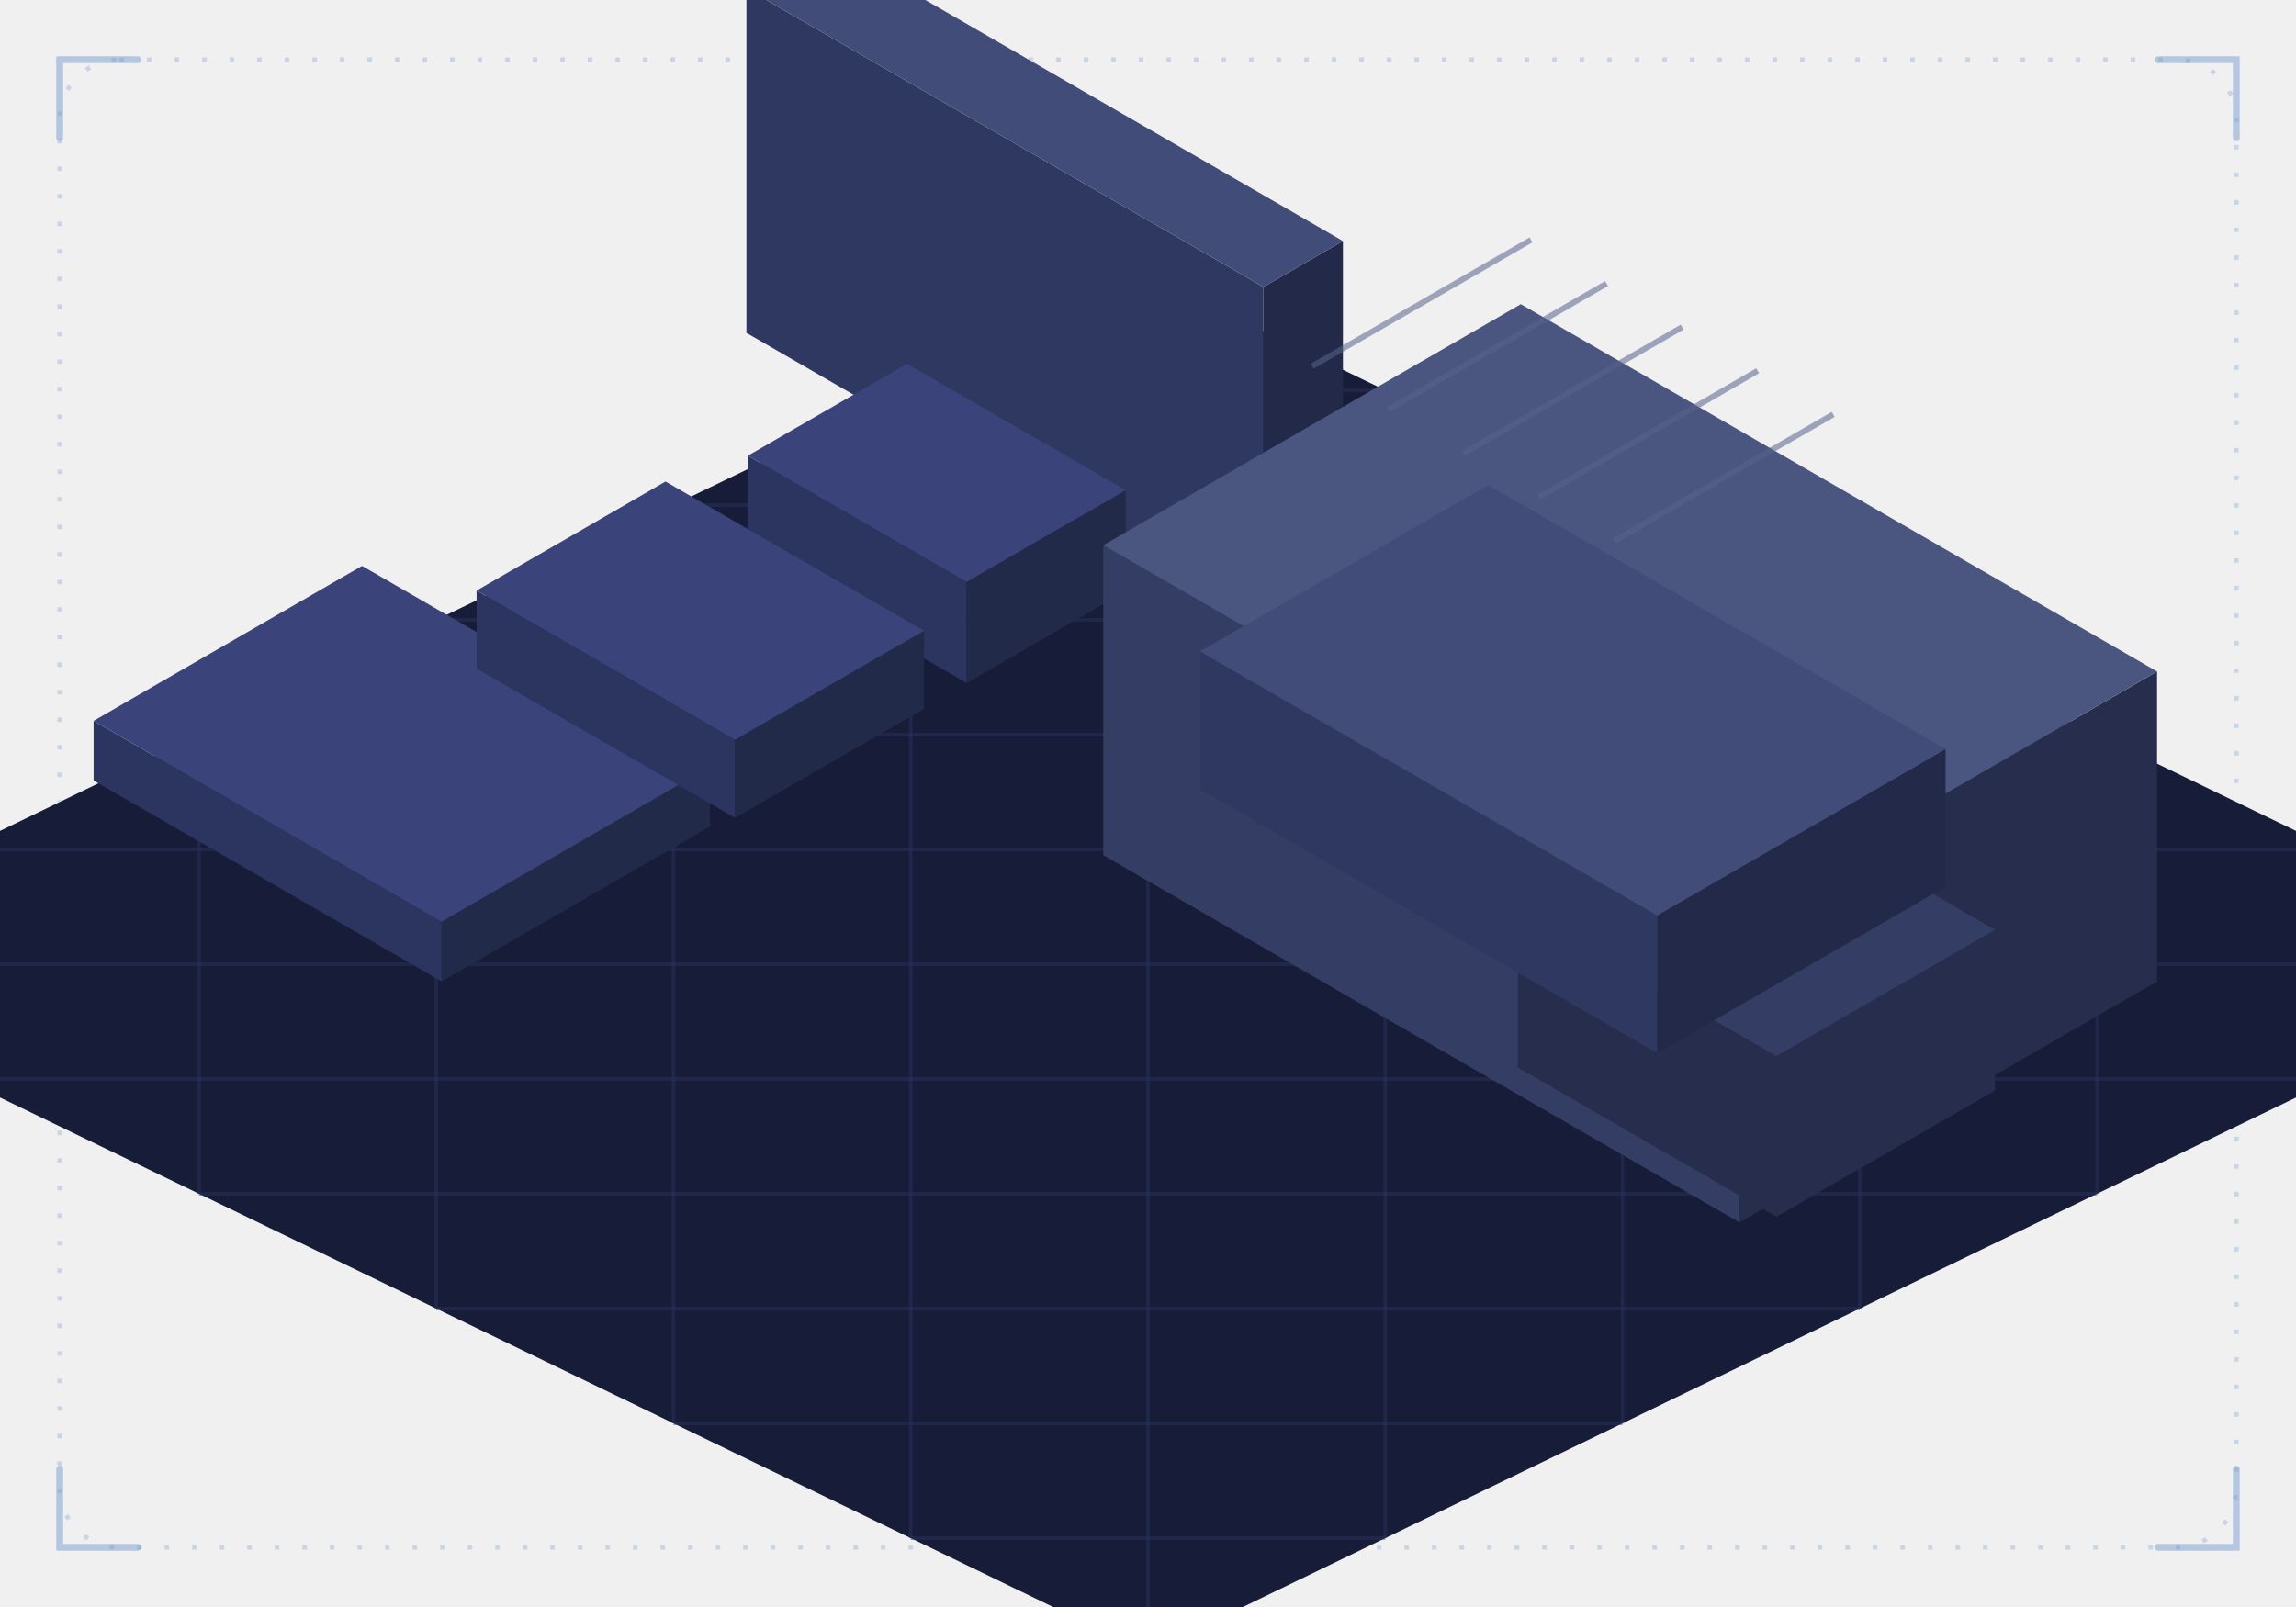
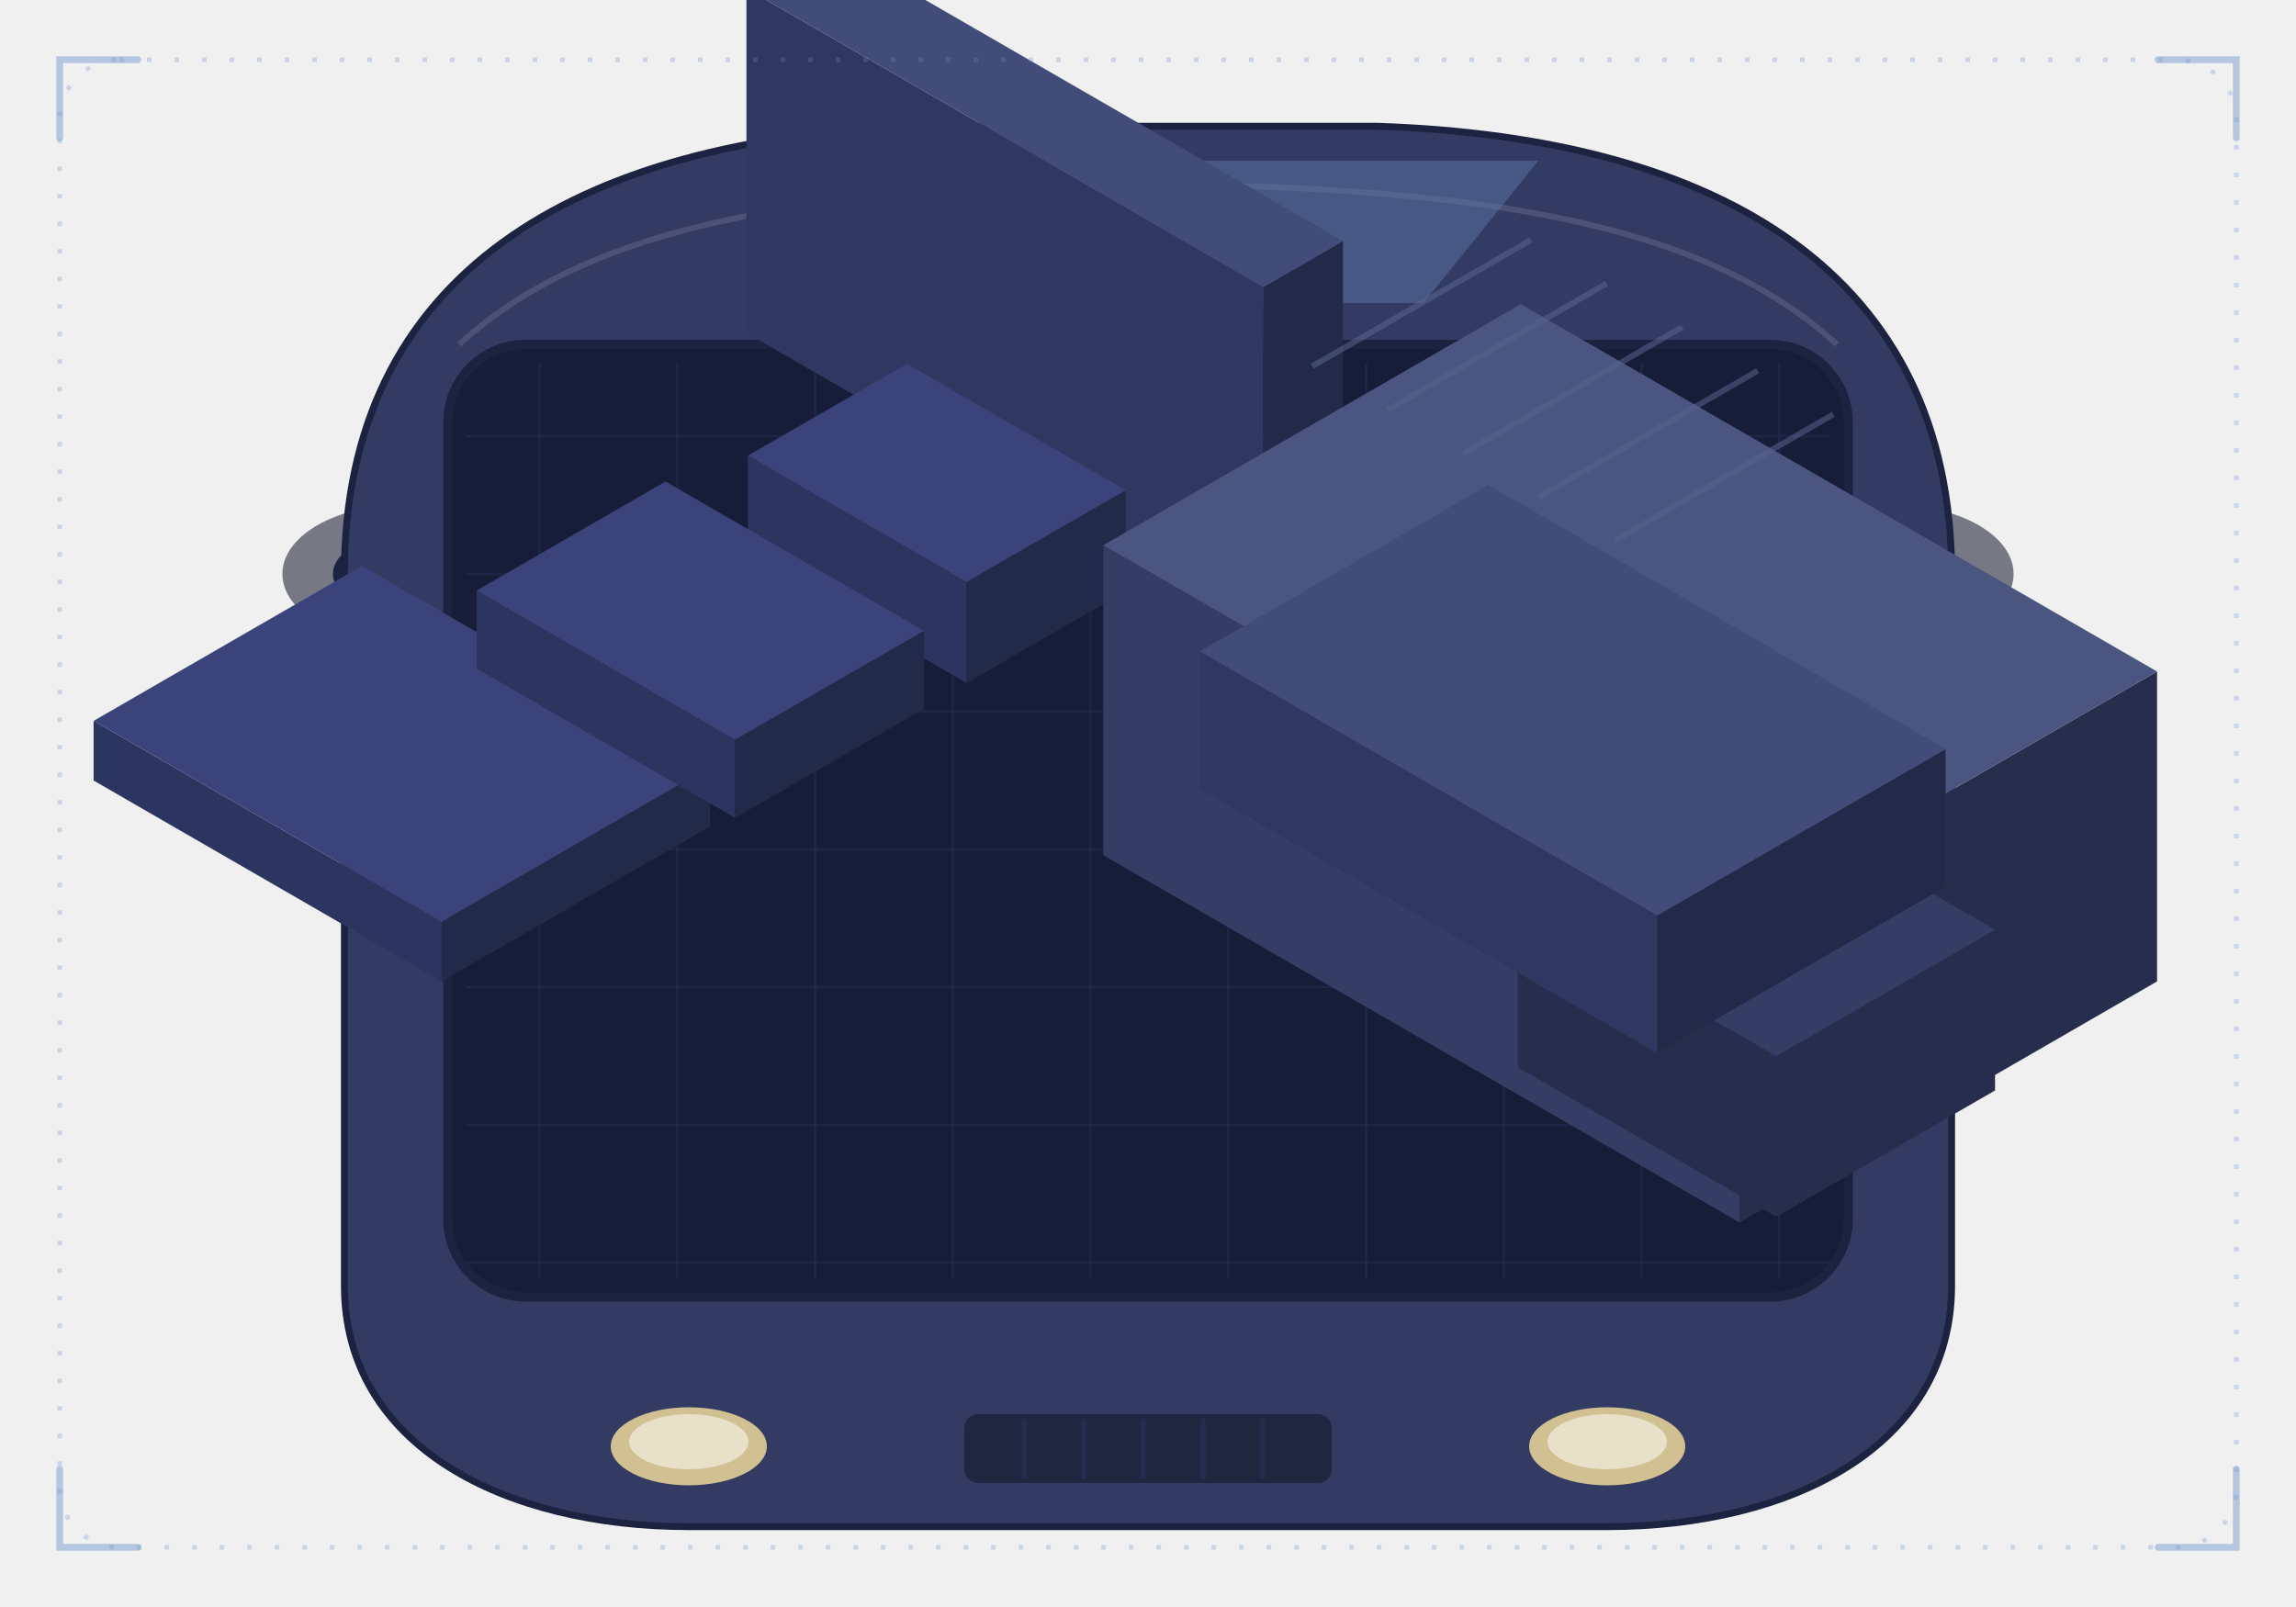
<svg xmlns="http://www.w3.org/2000/svg" viewBox="0 0 1000 700">
-   <rect x="26" y="26" width="948" height="648" rx="26" fill="none" stroke="#6590CB" stroke-width="2" opacity="0.28" stroke-dasharray="2 10" />
-   <path d="M 60 26 L 26 26 L 26 60" fill="none" stroke="#6590CB" stroke-width="3" opacity="0.43" stroke-linecap="round" />
-   <path d="M 940 26 L 974 26 L 974 60" fill="none" stroke="#6590CB" stroke-width="3" opacity="0.43" stroke-linecap="round" />
-   <path d="M 60 674 L 26 674 L 26 640" fill="none" stroke="#6590CB" stroke-width="3" opacity="0.43" stroke-linecap="round" />
-   <path d="M 940 674 L 974 674 L 974 640" fill="none" stroke="#6590CB" stroke-width="3" opacity="0.43" stroke-linecap="round" />
-   <polygon points="500,120 1120,420 500,720 -120,420" fill="#171d38" />
-   <line x1="-16.667" y1="370" x2="-16.667" y2="470" stroke="#28315c" stroke-width="1.5" opacity="0.5" />
-   <line x1="396.667" y1="170" x2="603.333" y2="170" stroke="#28315c" stroke-width="1.5" opacity="0.5" />
-   <line x1="86.667" y1="320" x2="86.667" y2="520" stroke="#28315c" stroke-width="1.5" opacity="0.5" />
-   <line x1="293.333" y1="220" x2="706.667" y2="220" stroke="#28315c" stroke-width="1.5" opacity="0.5" />
-   <line x1="190" y1="270" x2="190" y2="570" stroke="#28315c" stroke-width="1.5" opacity="0.5" />
-   <line x1="190" y1="270" x2="810" y2="270" stroke="#28315c" stroke-width="1.5" opacity="0.5" />
-   <line x1="293.333" y1="220" x2="293.333" y2="620" stroke="#28315c" stroke-width="1.5" opacity="0.5" />
-   <line x1="86.667" y1="320" x2="913.333" y2="320" stroke="#28315c" stroke-width="1.5" opacity="0.5" />
-   <line x1="396.667" y1="170" x2="396.667" y2="670" stroke="#28315c" stroke-width="1.5" opacity="0.5" />
-   <line x1="-16.667" y1="370" x2="1016.667" y2="370" stroke="#28315c" stroke-width="1.5" opacity="0.5" />
-   <line x1="500" y1="120" x2="500" y2="720" stroke="#28315c" stroke-width="1.5" opacity="0.5" />
-   <line x1="-120" y1="420" x2="1120" y2="420" stroke="#28315c" stroke-width="1.5" opacity="0.5" />
-   <line x1="603.333" y1="170" x2="603.333" y2="670" stroke="#28315c" stroke-width="1.5" opacity="0.5" />
-   <line x1="-16.667" y1="470" x2="1016.667" y2="470" stroke="#28315c" stroke-width="1.5" opacity="0.5" />
-   <line x1="706.667" y1="220" x2="706.667" y2="620" stroke="#28315c" stroke-width="1.5" opacity="0.5" />
-   <line x1="86.667" y1="520" x2="913.333" y2="520" stroke="#28315c" stroke-width="1.5" opacity="0.5" />
-   <line x1="810" y1="270" x2="810" y2="570" stroke="#28315c" stroke-width="1.5" opacity="0.5" />
-   <line x1="190" y1="570" x2="810" y2="570" stroke="#28315c" stroke-width="1.5" opacity="0.5" />
-   <line x1="913.333" y1="320" x2="913.333" y2="520" stroke="#28315c" stroke-width="1.5" opacity="0.5" />
-   <line x1="293.333" y1="620" x2="706.667" y2="620" stroke="#28315c" stroke-width="1.5" opacity="0.5" />
-   <line x1="1016.667" y1="370" x2="1016.667" y2="470" stroke="#28315c" stroke-width="1.5" opacity="0.5" />
-   <line x1="396.667" y1="670" x2="603.333" y2="670" stroke="#28315c" stroke-width="1.5" opacity="0.5" />
+   <ellipse cx="175" cy="250" rx="52" ry="30" fill="#12172c" opacity="0.55" />
+   <ellipse cx="175" cy="250" rx="30" ry="17" fill="#1c2340" />
+   <ellipse cx="825" cy="250" rx="52" ry="30" fill="#12172c" opacity="0.55" />
+   <ellipse cx="825" cy="250" rx="30" ry="17" fill="#1c2340" />
+   <ellipse cx="205" cy="585" rx="52" ry="30" fill="#12172c" opacity="0.55" />
+   <ellipse cx="205" cy="585" rx="30" ry="17" fill="#1c2340" />
+   <ellipse cx="795" cy="585" rx="52" ry="30" fill="#12172c" opacity="0.55" />
+   <ellipse cx="795" cy="585" rx="30" ry="17" fill="#1c2340" />
+   <path d="M 150 250 C 150 120 250 60 400 55 L 600 55 C 750 60 850 120 850 250 L 850 560 C 850 630 780 665 700 665 L 300 665 C 220 665 150 630 150 560 Z" fill="#333b63" stroke="#1c2340" stroke-width="3" />
+   <path d="M 200 150 C 260 95 360 82 500 80 C 640 82 740 95 800 150" fill="none" stroke="#FFFFFF" stroke-width="2.5" opacity="0.12" />
+   <path d="M 330 70 L 670 70 L 620 132 L 380 132 Z" fill="#5b76a8" opacity="0.5" />
+   <line x1="500" y1="72" x2="500" y2="130" stroke="#333b63" stroke-width="2" opacity="0.5" />
+   <ellipse cx="300" cy="630" rx="34" ry="17" fill="#EBD79A" opacity="0.85" />
+   <ellipse cx="300" cy="628" rx="26" ry="12" fill="#FFFFFF" opacity="0.5" />
+   <ellipse cx="700" cy="630" rx="34" ry="17" fill="#EBD79A" opacity="0.85" />
+   <ellipse cx="700" cy="628" rx="26" ry="12" fill="#FFFFFF" opacity="0.5" />
+   <rect x="420" y="616" width="160" height="30" rx="6" fill="#20263f" />
+   <line x1="446" y1="618" x2="446" y2="644" stroke="#252c4d" stroke-width="2" />
+   <line x1="472" y1="618" x2="472" y2="644" stroke="#252c4d" stroke-width="2" />
+   <line x1="498" y1="618" x2="498" y2="644" stroke="#252c4d" stroke-width="2" />
+   <line x1="524" y1="618" x2="524" y2="644" stroke="#252c4d" stroke-width="2" />
+   <line x1="550" y1="618" x2="550" y2="644" stroke="#252c4d" stroke-width="2" />
+   <rect x="195" y="150" width="610" height="415" rx="34" fill="#171d38" stroke="#1c2340" stroke-width="4" />
+   <line x1="235" y1="158" x2="235" y2="557" stroke="#28315c" stroke-width="1" opacity="0.4" />
+   <line x1="295" y1="158" x2="295" y2="557" stroke="#28315c" stroke-width="1" opacity="0.4" />
+   <line x1="355" y1="158" x2="355" y2="557" stroke="#28315c" stroke-width="1" opacity="0.4" />
+   <line x1="415" y1="158" x2="415" y2="557" stroke="#28315c" stroke-width="1" opacity="0.4" />
+   <line x1="475" y1="158" x2="475" y2="557" stroke="#28315c" stroke-width="1" opacity="0.4" />
+   <line x1="535" y1="158" x2="535" y2="557" stroke="#28315c" stroke-width="1" opacity="0.4" />
+   <line x1="595" y1="158" x2="595" y2="557" stroke="#28315c" stroke-width="1" opacity="0.4" />
+   <line x1="655" y1="158" x2="655" y2="557" stroke="#28315c" stroke-width="1" opacity="0.4" />
+   <line x1="715" y1="158" x2="715" y2="557" stroke="#28315c" stroke-width="1" opacity="0.4" />
+   <line x1="775" y1="158" x2="775" y2="557" stroke="#28315c" stroke-width="1" opacity="0.4" />
+   <line x1="203" y1="190" x2="797" y2="190" stroke="#28315c" stroke-width="1" opacity="0.4" />
+   <line x1="203" y1="250" x2="797" y2="250" stroke="#28315c" stroke-width="1" opacity="0.4" />
+   <line x1="203" y1="310" x2="797" y2="310" stroke="#28315c" stroke-width="1" opacity="0.4" />
+   <line x1="203" y1="370" x2="797" y2="370" stroke="#28315c" stroke-width="1" opacity="0.4" />
+   <line x1="203" y1="430" x2="797" y2="430" stroke="#28315c" stroke-width="1" opacity="0.4" />
+   <line x1="203" y1="490" x2="797" y2="490" stroke="#28315c" stroke-width="1" opacity="0.4" />
+   <line x1="203" y1="550" x2="797" y2="550" stroke="#28315c" stroke-width="1" opacity="0.4" />
  <polygon points="325.10,-5.00 550.26,125.00 550.26,275.00 325.10,145.00" fill="#2f3860" />
  <polygon points="550.26,125.00 584.90,105.00 584.90,255.00 550.26,275.00" fill="#232a49" />
  <polygon points="359.74,-25.00 584.90,105.00 550.26,125.00 325.10,-5.00" fill="#414d78" />
  <polygon points="325.73,198.50 420.99,253.50 420.99,297.50 325.73,242.50" fill="#2c3460" />
  <polygon points="420.99,253.50 490.27,213.50 490.27,257.50 420.99,297.50" fill="#222a49" />
  <polygon points="395.01,158.50 490.27,213.50 420.99,253.50 325.73,198.50" fill="#3b447a" />
  <polygon points="40.77,314.00 192.32,401.50 192.32,427.50 40.77,340.00" fill="#2c3460" />
  <polygon points="192.32,401.50 309.23,334.00 309.23,360.00 192.32,427.50" fill="#222a49" />
  <polygon points="157.68,246.50 309.23,334.00 192.32,401.50 40.77,314.00" fill="#3b447a" />
  <polygon points="207.57,257.25 320.15,322.25 320.15,356.25 207.57,291.25" fill="#2c3460" />
  <polygon points="320.15,322.25 402.43,274.75 402.43,308.75 320.15,356.25" fill="#222a49" />
  <polygon points="289.85,209.75 402.43,274.75 320.15,322.25 207.57,257.25" fill="#3b447a" />
  <polygon points="480.51,237.50 757.63,397.50 757.63,532.50 480.51,372.50" fill="#343d64" />
  <polygon points="757.63,397.50 939.49,292.50 939.49,427.50 757.63,532.50" fill="#272e4d" />
  <polygon points="662.37,132.50 939.49,292.50 757.63,397.50 480.51,237.50" fill="#4a5680" />
  <polygon points="661.08,395.00 773.66,460.00 773.66,530.00 661.08,465.00" fill="#272e4d" />
  <polygon points="773.66,460.00 868.92,405.00 868.92,475.00 773.66,530.00" fill="#272e4d" />
  <polygon points="756.34,340.00 868.92,405.00 773.66,460.00 661.08,395.00" fill="#343d64" />
  <polygon points="522.63,283.75 721.80,398.75 721.80,458.75 522.63,343.75" fill="#2f3860" />
  <polygon points="721.80,398.75 847.38,326.25 847.38,386.25 721.80,458.75" fill="#232a49" />
  <polygon points="648.20,211.25 847.38,326.25 721.80,398.75 522.63,283.75" fill="#414d78" />
  <line x1="666.81" y1="104.50" x2="571.55" y2="159.50" stroke="#57638c" stroke-width="2.5" opacity="0.55" />
  <line x1="699.72" y1="123.50" x2="604.46" y2="178.50" stroke="#57638c" stroke-width="2.5" opacity="0.55" />
  <line x1="732.63" y1="142.50" x2="637.37" y2="197.50" stroke="#57638c" stroke-width="2.5" opacity="0.55" />
  <line x1="765.54" y1="161.50" x2="670.28" y2="216.50" stroke="#57638c" stroke-width="2.5" opacity="0.55" />
  <line x1="798.45" y1="180.50" x2="703.19" y2="235.50" stroke="#57638c" stroke-width="2.5" opacity="0.55" />
+   <rect x="26" y="26" width="948" height="648" rx="26" fill="none" stroke="#6590CB" stroke-width="2" opacity="0.28" stroke-dasharray="2 10" />
+   <path d="M 60 26 L 26 26 L 26 60" fill="none" stroke="#6590CB" stroke-width="3" opacity="0.43" stroke-linecap="round" />
+   <path d="M 940 26 L 974 26 L 974 60" fill="none" stroke="#6590CB" stroke-width="3" opacity="0.43" stroke-linecap="round" />
+   <path d="M 60 674 L 26 674 L 26 640" fill="none" stroke="#6590CB" stroke-width="3" opacity="0.43" stroke-linecap="round" />
+   <path d="M 940 674 L 974 674 L 974 640" fill="none" stroke="#6590CB" stroke-width="3" opacity="0.43" stroke-linecap="round" />
</svg>
